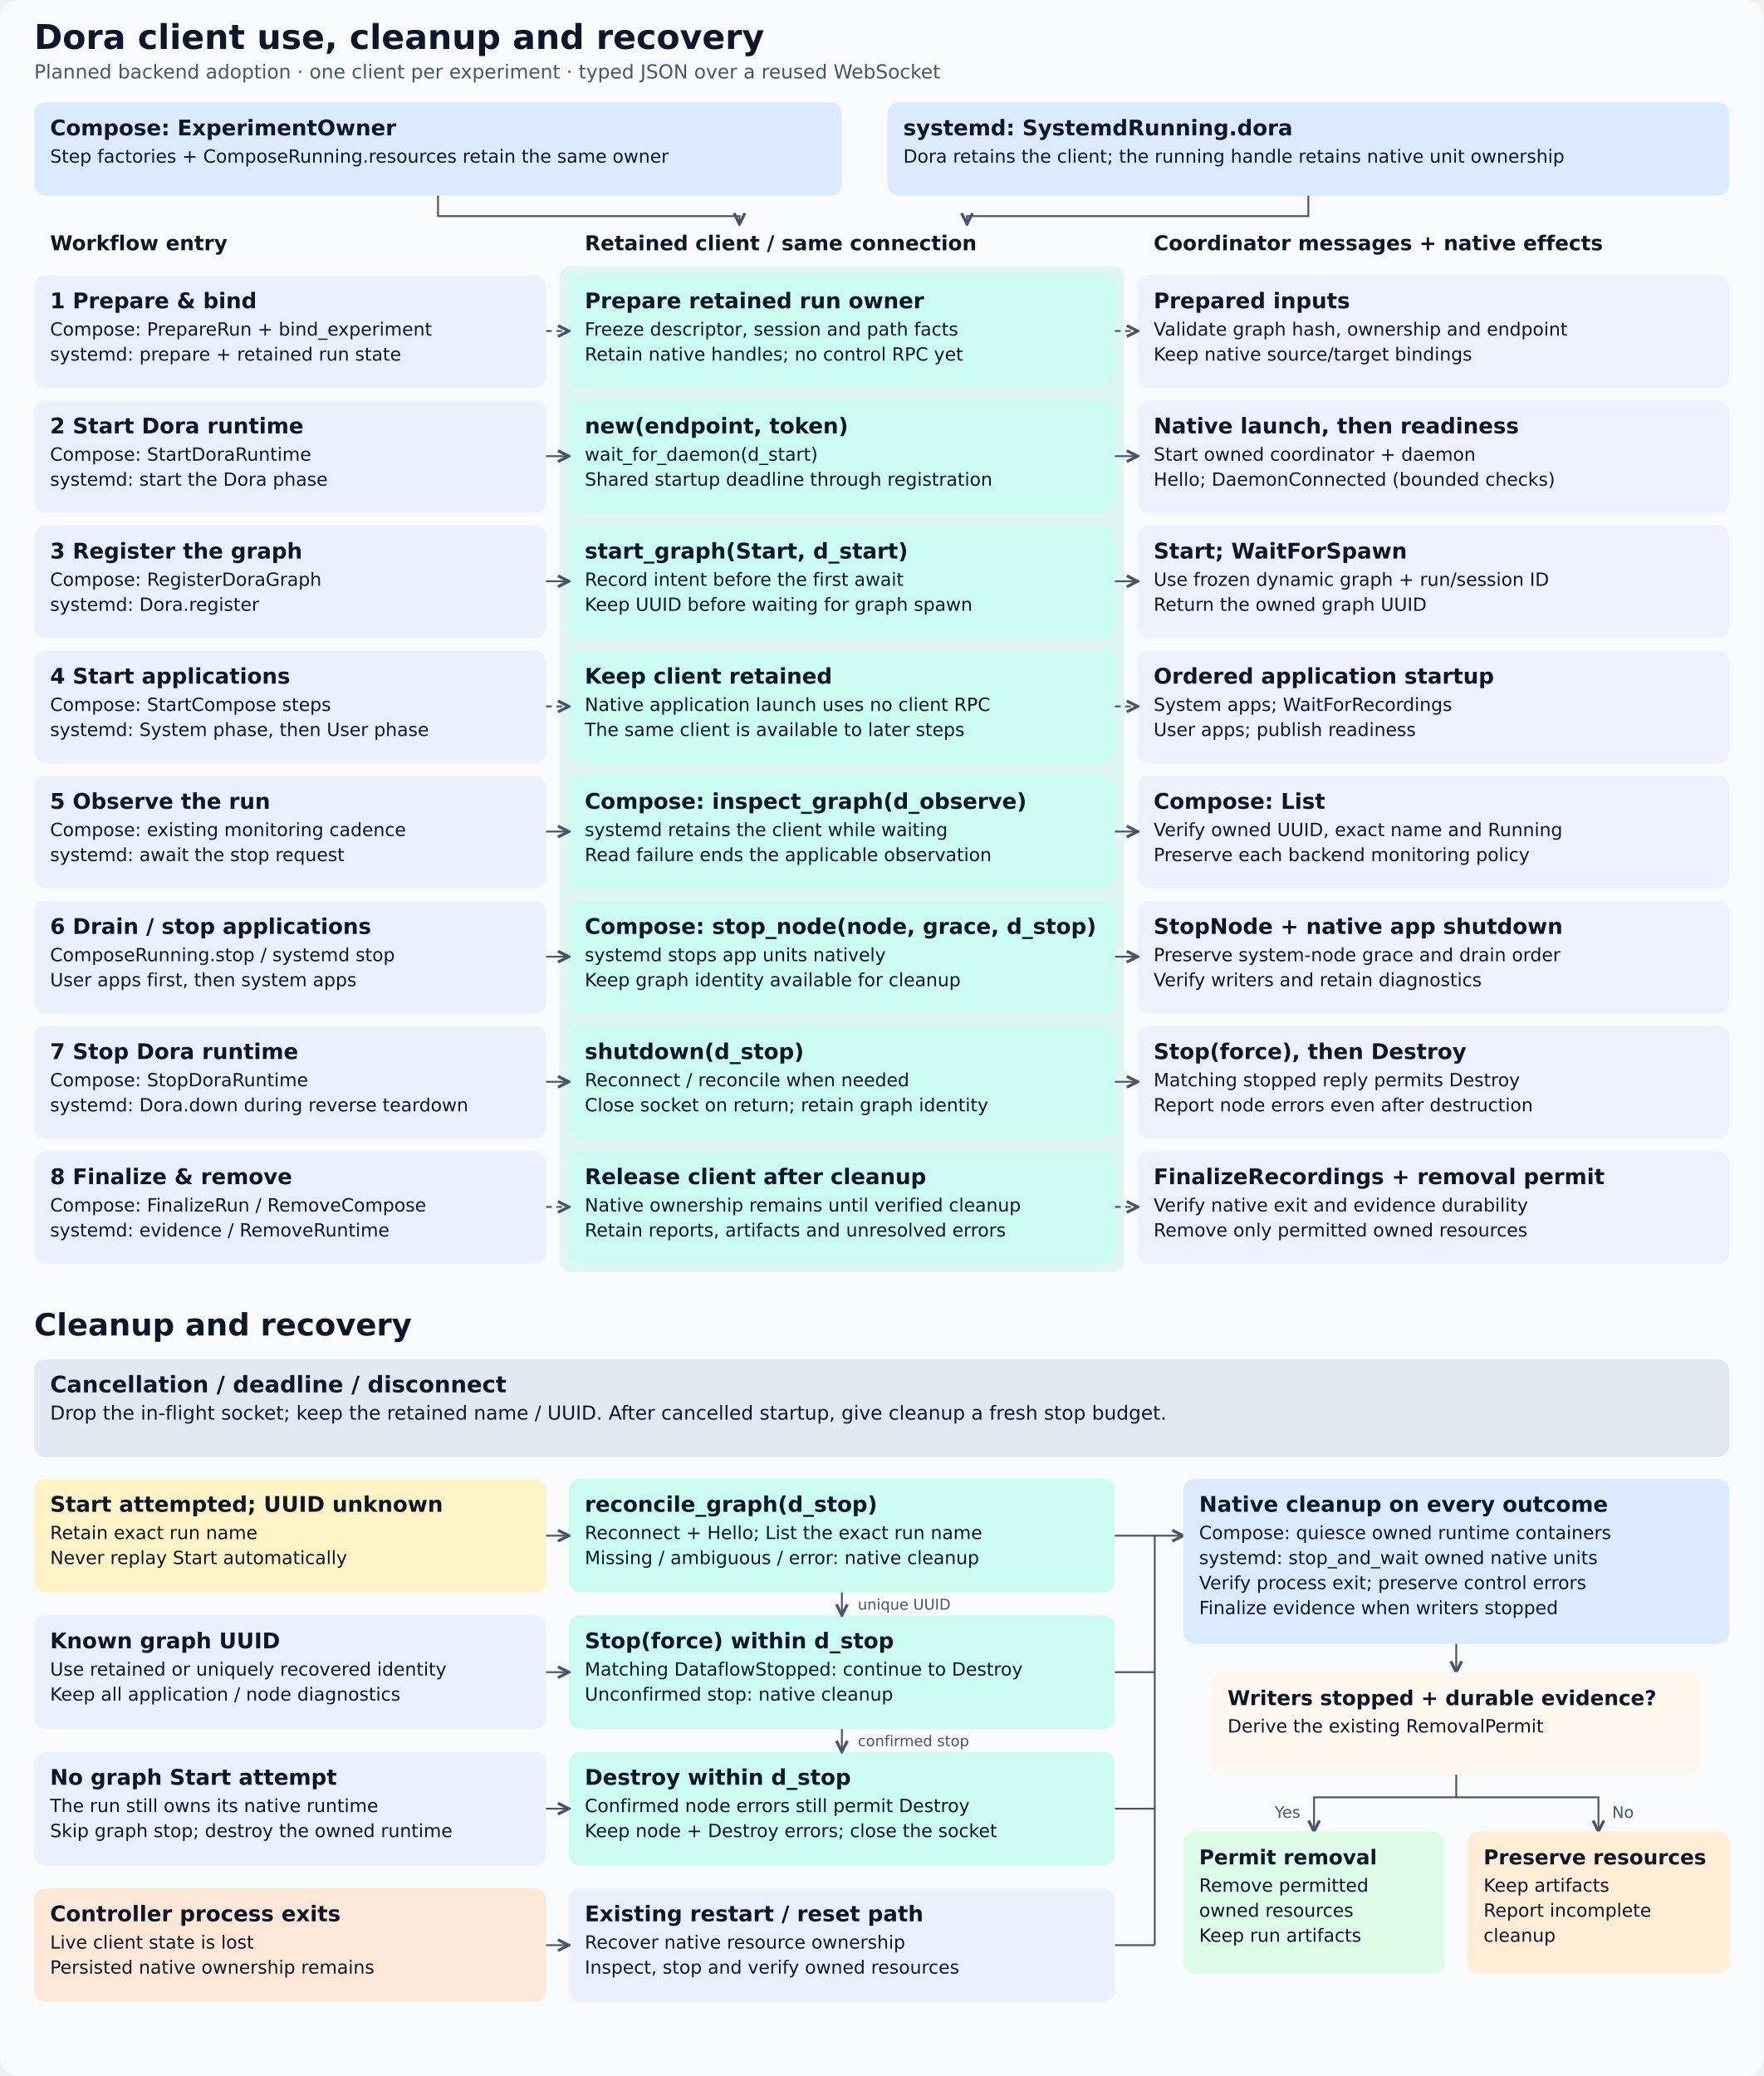
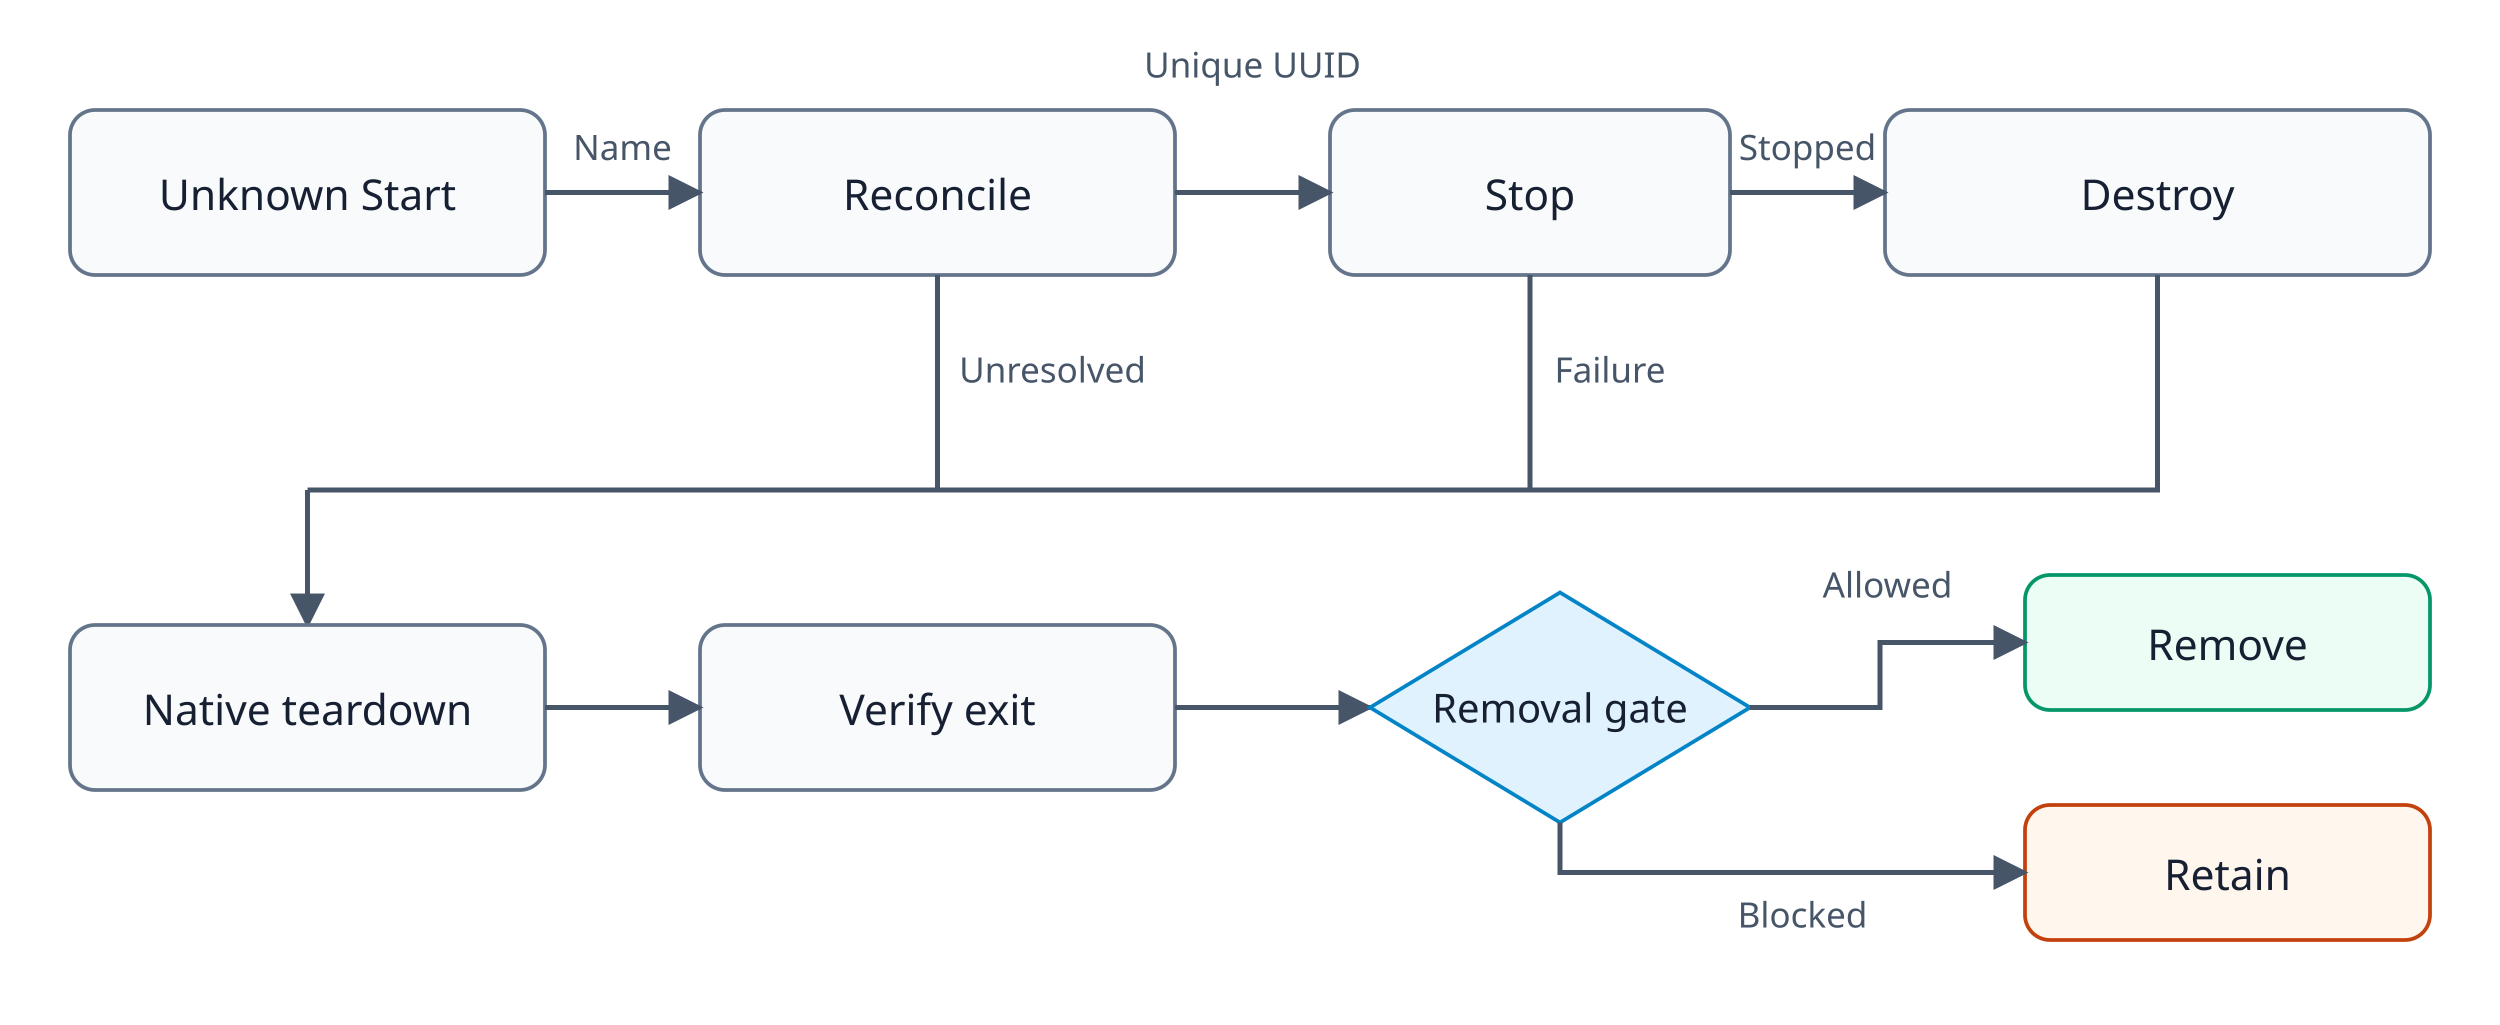
- <svg xmlns="http://www.w3.org/2000/svg" width="1550" height="1825" viewBox="0 0 1550 1825" role="img" aria-labelledby="title desc">
+ <svg xmlns="http://www.w3.org/2000/svg" width="1000" height="410" viewBox="0 0 1000 410" role="img" aria-labelledby="title desc">
  <defs>
-     <marker id="arrow" markerWidth="8" markerHeight="8" refX="7" refY="4" orient="auto">
-       <path d="M1 1L7 4L1 7" fill="none" stroke="#475569" stroke-width="1.6" />
+     <marker id="arrow" viewBox="0 0 10 10" refX="9" refY="5" markerWidth="7" markerHeight="7" orient="auto">
+       <path d="M 0 0 L 10 5 L 0 10 z" fill="#475569" />
    </marker>
+     <style>
+       text { font-family: system-ui, sans-serif; fill: #172033; font-size: 17px; text-anchor: middle; }
+       .node { fill: #f8fafc; stroke: #64748b; stroke-width: 1.5; }
+       .label { font-size: 14px; fill: #475569; }
+       .edge { fill: none; stroke: #475569; stroke-width: 2; marker-end: url(#arrow); }
+       .join { fill: none; stroke: #475569; stroke-width: 2; }
+     </style>
  </defs>
-   <rect width="1550" height="1825" rx="16" fill="#f8fafc" />
-   <text x="30" y="43" font-family="DejaVu Sans, sans-serif" font-size="30" fill="#0f172a" font-weight="600" text-anchor="start">Dora client use, cleanup and recovery</text>
-   <text x="30" y="69" font-family="DejaVu Sans, sans-serif" font-size="17" fill="#475569" font-weight="normal" text-anchor="start">Planned backend adoption · one client per experiment · typed JSON over a reused WebSocket</text>
-   <rect x="30" y="90" width="710" height="82" rx="10" fill="#dbeafe" />
-   <text x="44" y="119" font-family="DejaVu Sans, sans-serif" font-size="19" fill="#0f172a" font-weight="600" text-anchor="start">Compose: ExperimentOwner</text>
-   <text x="44" y="143" font-family="DejaVu Sans, sans-serif" font-size="16" fill="#0f172a" font-weight="normal" text-anchor="start">Step factories + ComposeRunning.resources retain the same owner</text>
-   <rect x="780" y="90" width="740" height="82" rx="10" fill="#dbeafe" />
-   <text x="794" y="119" font-family="DejaVu Sans, sans-serif" font-size="19" fill="#0f172a" font-weight="600" text-anchor="start">systemd: SystemdRunning.dora</text>
-   <text x="794" y="143" font-family="DejaVu Sans, sans-serif" font-size="16" fill="#0f172a" font-weight="normal" text-anchor="start">Dora retains the client; the running handle retains native unit ownership</text>
-   <path d="M385 172V190H650V197" fill="none" stroke="#475569" stroke-width="1.6" marker-end="url(#arrow)" />
-   <path d="M1150 172V190H850V197" fill="none" stroke="#475569" stroke-width="1.6" marker-end="url(#arrow)" />
-   <text x="44" y="220" font-family="DejaVu Sans, sans-serif" font-size="18" fill="#0f172a" font-weight="600" text-anchor="start">Workflow entry</text>
-   <text x="514" y="220" font-family="DejaVu Sans, sans-serif" font-size="18" fill="#0f172a" font-weight="600" text-anchor="start">Retained client / same connection</text>
-   <text x="1014" y="220" font-family="DejaVu Sans, sans-serif" font-size="18" fill="#0f172a" font-weight="600" text-anchor="start">Coordinator messages + native effects</text>
-   <rect x="492" y="234" width="496" height="884" rx="10" fill="#dff5ef" />
-   <rect x="30" y="242" width="450" height="99" rx="10" fill="#eaf1fc" />
-   <text x="44" y="271" font-family="DejaVu Sans, sans-serif" font-size="19" fill="#0f172a" font-weight="600" text-anchor="start">1  Prepare &amp; bind</text>
-   <text x="44" y="295" font-family="DejaVu Sans, sans-serif" font-size="16" fill="#0f172a" font-weight="normal" text-anchor="start">Compose: PrepareRun + bind_experiment</text>
-   <text x="44" y="317" font-family="DejaVu Sans, sans-serif" font-size="16" fill="#0f172a" font-weight="normal" text-anchor="start">systemd: prepare + retained run state</text>
-   <rect x="500" y="242" width="480" height="99" rx="10" fill="#ccfbf1" />
-   <text x="514" y="271" font-family="DejaVu Sans, sans-serif" font-size="19" fill="#0f172a" font-weight="600" text-anchor="start">Prepare retained run owner</text>
-   <text x="514" y="295" font-family="DejaVu Sans, sans-serif" font-size="16" fill="#0f172a" font-weight="normal" text-anchor="start">Freeze descriptor, session and path facts</text>
-   <text x="514" y="317" font-family="DejaVu Sans, sans-serif" font-size="16" fill="#0f172a" font-weight="normal" text-anchor="start">Retain native handles; no control RPC yet</text>
-   <rect x="1000" y="242" width="520" height="99" rx="10" fill="#eef0ff" />
-   <text x="1014" y="271" font-family="DejaVu Sans, sans-serif" font-size="19" fill="#0f172a" font-weight="600" text-anchor="start">Prepared inputs</text>
-   <text x="1014" y="295" font-family="DejaVu Sans, sans-serif" font-size="16" fill="#0f172a" font-weight="normal" text-anchor="start">Validate graph hash, ownership and endpoint</text>
-   <text x="1014" y="317" font-family="DejaVu Sans, sans-serif" font-size="16" fill="#0f172a" font-weight="normal" text-anchor="start">Keep native source/target bindings</text>
-   <path d="M480 291H500" fill="none" stroke="#475569" stroke-width="1.6" marker-end="url(#arrow)" stroke-dasharray="5 4" />
-   <path d="M980 291H1000" fill="none" stroke="#475569" stroke-width="1.6" marker-end="url(#arrow)" stroke-dasharray="5 4" />
-   <rect x="30" y="352" width="450" height="99" rx="10" fill="#eaf1fc" />
-   <text x="44" y="381" font-family="DejaVu Sans, sans-serif" font-size="19" fill="#0f172a" font-weight="600" text-anchor="start">2  Start Dora runtime</text>
-   <text x="44" y="405" font-family="DejaVu Sans, sans-serif" font-size="16" fill="#0f172a" font-weight="normal" text-anchor="start">Compose: StartDoraRuntime</text>
-   <text x="44" y="427" font-family="DejaVu Sans, sans-serif" font-size="16" fill="#0f172a" font-weight="normal" text-anchor="start">systemd: start the Dora phase</text>
-   <rect x="500" y="352" width="480" height="99" rx="10" fill="#ccfbf1" />
-   <text x="514" y="381" font-family="DejaVu Sans, sans-serif" font-size="19" fill="#0f172a" font-weight="600" text-anchor="start">new(endpoint, token)</text>
-   <text x="514" y="405" font-family="DejaVu Sans, sans-serif" font-size="16" fill="#0f172a" font-weight="normal" text-anchor="start">wait_for_daemon(d_start)</text>
-   <text x="514" y="427" font-family="DejaVu Sans, sans-serif" font-size="16" fill="#0f172a" font-weight="normal" text-anchor="start">Shared startup deadline through registration</text>
-   <rect x="1000" y="352" width="520" height="99" rx="10" fill="#eef0ff" />
-   <text x="1014" y="381" font-family="DejaVu Sans, sans-serif" font-size="19" fill="#0f172a" font-weight="600" text-anchor="start">Native launch, then readiness</text>
-   <text x="1014" y="405" font-family="DejaVu Sans, sans-serif" font-size="16" fill="#0f172a" font-weight="normal" text-anchor="start">Start owned coordinator + daemon</text>
-   <text x="1014" y="427" font-family="DejaVu Sans, sans-serif" font-size="16" fill="#0f172a" font-weight="normal" text-anchor="start">Hello; DaemonConnected (bounded checks)</text>
-   <path d="M480 401H500" fill="none" stroke="#475569" stroke-width="1.6" marker-end="url(#arrow)" />
-   <path d="M980 401H1000" fill="none" stroke="#475569" stroke-width="1.6" marker-end="url(#arrow)" />
-   <rect x="30" y="462" width="450" height="99" rx="10" fill="#eaf1fc" />
-   <text x="44" y="491" font-family="DejaVu Sans, sans-serif" font-size="19" fill="#0f172a" font-weight="600" text-anchor="start">3  Register the graph</text>
-   <text x="44" y="515" font-family="DejaVu Sans, sans-serif" font-size="16" fill="#0f172a" font-weight="normal" text-anchor="start">Compose: RegisterDoraGraph</text>
-   <text x="44" y="537" font-family="DejaVu Sans, sans-serif" font-size="16" fill="#0f172a" font-weight="normal" text-anchor="start">systemd: Dora.register</text>
-   <rect x="500" y="462" width="480" height="99" rx="10" fill="#ccfbf1" />
-   <text x="514" y="491" font-family="DejaVu Sans, sans-serif" font-size="19" fill="#0f172a" font-weight="600" text-anchor="start">start_graph(Start, d_start)</text>
-   <text x="514" y="515" font-family="DejaVu Sans, sans-serif" font-size="16" fill="#0f172a" font-weight="normal" text-anchor="start">Record intent before the first await</text>
-   <text x="514" y="537" font-family="DejaVu Sans, sans-serif" font-size="16" fill="#0f172a" font-weight="normal" text-anchor="start">Keep UUID before waiting for graph spawn</text>
-   <rect x="1000" y="462" width="520" height="99" rx="10" fill="#eef0ff" />
-   <text x="1014" y="491" font-family="DejaVu Sans, sans-serif" font-size="19" fill="#0f172a" font-weight="600" text-anchor="start">Start; WaitForSpawn</text>
-   <text x="1014" y="515" font-family="DejaVu Sans, sans-serif" font-size="16" fill="#0f172a" font-weight="normal" text-anchor="start">Use frozen dynamic graph + run/session ID</text>
-   <text x="1014" y="537" font-family="DejaVu Sans, sans-serif" font-size="16" fill="#0f172a" font-weight="normal" text-anchor="start">Return the owned graph UUID</text>
-   <path d="M480 511H500" fill="none" stroke="#475569" stroke-width="1.6" marker-end="url(#arrow)" />
-   <path d="M980 511H1000" fill="none" stroke="#475569" stroke-width="1.6" marker-end="url(#arrow)" />
-   <rect x="30" y="572" width="450" height="99" rx="10" fill="#eaf1fc" />
-   <text x="44" y="601" font-family="DejaVu Sans, sans-serif" font-size="19" fill="#0f172a" font-weight="600" text-anchor="start">4  Start applications</text>
-   <text x="44" y="625" font-family="DejaVu Sans, sans-serif" font-size="16" fill="#0f172a" font-weight="normal" text-anchor="start">Compose: StartCompose steps</text>
-   <text x="44" y="647" font-family="DejaVu Sans, sans-serif" font-size="16" fill="#0f172a" font-weight="normal" text-anchor="start">systemd: System phase, then User phase</text>
-   <rect x="500" y="572" width="480" height="99" rx="10" fill="#ccfbf1" />
-   <text x="514" y="601" font-family="DejaVu Sans, sans-serif" font-size="19" fill="#0f172a" font-weight="600" text-anchor="start">Keep client retained</text>
-   <text x="514" y="625" font-family="DejaVu Sans, sans-serif" font-size="16" fill="#0f172a" font-weight="normal" text-anchor="start">Native application launch uses no client RPC</text>
-   <text x="514" y="647" font-family="DejaVu Sans, sans-serif" font-size="16" fill="#0f172a" font-weight="normal" text-anchor="start">The same client is available to later steps</text>
-   <rect x="1000" y="572" width="520" height="99" rx="10" fill="#eef0ff" />
-   <text x="1014" y="601" font-family="DejaVu Sans, sans-serif" font-size="19" fill="#0f172a" font-weight="600" text-anchor="start">Ordered application startup</text>
-   <text x="1014" y="625" font-family="DejaVu Sans, sans-serif" font-size="16" fill="#0f172a" font-weight="normal" text-anchor="start">System apps; WaitForRecordings</text>
-   <text x="1014" y="647" font-family="DejaVu Sans, sans-serif" font-size="16" fill="#0f172a" font-weight="normal" text-anchor="start">User apps; publish readiness</text>
-   <path d="M480 621H500" fill="none" stroke="#475569" stroke-width="1.6" marker-end="url(#arrow)" stroke-dasharray="5 4" />
-   <path d="M980 621H1000" fill="none" stroke="#475569" stroke-width="1.6" marker-end="url(#arrow)" stroke-dasharray="5 4" />
-   <rect x="30" y="682" width="450" height="99" rx="10" fill="#eaf1fc" />
-   <text x="44" y="711" font-family="DejaVu Sans, sans-serif" font-size="19" fill="#0f172a" font-weight="600" text-anchor="start">5  Observe the run</text>
-   <text x="44" y="735" font-family="DejaVu Sans, sans-serif" font-size="16" fill="#0f172a" font-weight="normal" text-anchor="start">Compose: existing monitoring cadence</text>
-   <text x="44" y="757" font-family="DejaVu Sans, sans-serif" font-size="16" fill="#0f172a" font-weight="normal" text-anchor="start">systemd: await the stop request</text>
-   <rect x="500" y="682" width="480" height="99" rx="10" fill="#ccfbf1" />
-   <text x="514" y="711" font-family="DejaVu Sans, sans-serif" font-size="19" fill="#0f172a" font-weight="600" text-anchor="start">Compose: inspect_graph(d_observe)</text>
-   <text x="514" y="735" font-family="DejaVu Sans, sans-serif" font-size="16" fill="#0f172a" font-weight="normal" text-anchor="start">systemd retains the client while waiting</text>
-   <text x="514" y="757" font-family="DejaVu Sans, sans-serif" font-size="16" fill="#0f172a" font-weight="normal" text-anchor="start">Read failure ends the applicable observation</text>
-   <rect x="1000" y="682" width="520" height="99" rx="10" fill="#eef0ff" />
-   <text x="1014" y="711" font-family="DejaVu Sans, sans-serif" font-size="19" fill="#0f172a" font-weight="600" text-anchor="start">Compose: List</text>
-   <text x="1014" y="735" font-family="DejaVu Sans, sans-serif" font-size="16" fill="#0f172a" font-weight="normal" text-anchor="start">Verify owned UUID, exact name and Running</text>
-   <text x="1014" y="757" font-family="DejaVu Sans, sans-serif" font-size="16" fill="#0f172a" font-weight="normal" text-anchor="start">Preserve each backend monitoring policy</text>
-   <path d="M480 731H500" fill="none" stroke="#475569" stroke-width="1.6" marker-end="url(#arrow)" />
-   <path d="M980 731H1000" fill="none" stroke="#475569" stroke-width="1.6" marker-end="url(#arrow)" />
-   <rect x="30" y="792" width="450" height="99" rx="10" fill="#eaf1fc" />
-   <text x="44" y="821" font-family="DejaVu Sans, sans-serif" font-size="19" fill="#0f172a" font-weight="600" text-anchor="start">6  Drain / stop applications</text>
-   <text x="44" y="845" font-family="DejaVu Sans, sans-serif" font-size="16" fill="#0f172a" font-weight="normal" text-anchor="start">ComposeRunning.stop / systemd stop</text>
-   <text x="44" y="867" font-family="DejaVu Sans, sans-serif" font-size="16" fill="#0f172a" font-weight="normal" text-anchor="start">User apps first, then system apps</text>
-   <rect x="500" y="792" width="480" height="99" rx="10" fill="#ccfbf1" />
-   <text x="514" y="821" font-family="DejaVu Sans, sans-serif" font-size="19" fill="#0f172a" font-weight="600" text-anchor="start">Compose: stop_node(node, grace, d_stop)</text>
-   <text x="514" y="845" font-family="DejaVu Sans, sans-serif" font-size="16" fill="#0f172a" font-weight="normal" text-anchor="start">systemd stops app units natively</text>
-   <text x="514" y="867" font-family="DejaVu Sans, sans-serif" font-size="16" fill="#0f172a" font-weight="normal" text-anchor="start">Keep graph identity available for cleanup</text>
-   <rect x="1000" y="792" width="520" height="99" rx="10" fill="#eef0ff" />
-   <text x="1014" y="821" font-family="DejaVu Sans, sans-serif" font-size="19" fill="#0f172a" font-weight="600" text-anchor="start">StopNode + native app shutdown</text>
-   <text x="1014" y="845" font-family="DejaVu Sans, sans-serif" font-size="16" fill="#0f172a" font-weight="normal" text-anchor="start">Preserve system-node grace and drain order</text>
-   <text x="1014" y="867" font-family="DejaVu Sans, sans-serif" font-size="16" fill="#0f172a" font-weight="normal" text-anchor="start">Verify writers and retain diagnostics</text>
-   <path d="M480 841H500" fill="none" stroke="#475569" stroke-width="1.6" marker-end="url(#arrow)" />
-   <path d="M980 841H1000" fill="none" stroke="#475569" stroke-width="1.6" marker-end="url(#arrow)" />
-   <rect x="30" y="902" width="450" height="99" rx="10" fill="#eaf1fc" />
-   <text x="44" y="931" font-family="DejaVu Sans, sans-serif" font-size="19" fill="#0f172a" font-weight="600" text-anchor="start">7  Stop Dora runtime</text>
-   <text x="44" y="955" font-family="DejaVu Sans, sans-serif" font-size="16" fill="#0f172a" font-weight="normal" text-anchor="start">Compose: StopDoraRuntime</text>
-   <text x="44" y="977" font-family="DejaVu Sans, sans-serif" font-size="16" fill="#0f172a" font-weight="normal" text-anchor="start">systemd: Dora.down during reverse teardown</text>
-   <rect x="500" y="902" width="480" height="99" rx="10" fill="#ccfbf1" />
-   <text x="514" y="931" font-family="DejaVu Sans, sans-serif" font-size="19" fill="#0f172a" font-weight="600" text-anchor="start">shutdown(d_stop)</text>
-   <text x="514" y="955" font-family="DejaVu Sans, sans-serif" font-size="16" fill="#0f172a" font-weight="normal" text-anchor="start">Reconnect / reconcile when needed</text>
-   <text x="514" y="977" font-family="DejaVu Sans, sans-serif" font-size="16" fill="#0f172a" font-weight="normal" text-anchor="start">Close socket on return; retain graph identity</text>
-   <rect x="1000" y="902" width="520" height="99" rx="10" fill="#eef0ff" />
-   <text x="1014" y="931" font-family="DejaVu Sans, sans-serif" font-size="19" fill="#0f172a" font-weight="600" text-anchor="start">Stop(force), then Destroy</text>
-   <text x="1014" y="955" font-family="DejaVu Sans, sans-serif" font-size="16" fill="#0f172a" font-weight="normal" text-anchor="start">Matching stopped reply permits Destroy</text>
-   <text x="1014" y="977" font-family="DejaVu Sans, sans-serif" font-size="16" fill="#0f172a" font-weight="normal" text-anchor="start">Report node errors even after destruction</text>
-   <path d="M480 951H500" fill="none" stroke="#475569" stroke-width="1.6" marker-end="url(#arrow)" />
-   <path d="M980 951H1000" fill="none" stroke="#475569" stroke-width="1.6" marker-end="url(#arrow)" />
-   <rect x="30" y="1012" width="450" height="99" rx="10" fill="#eaf1fc" />
-   <text x="44" y="1041" font-family="DejaVu Sans, sans-serif" font-size="19" fill="#0f172a" font-weight="600" text-anchor="start">8  Finalize &amp; remove</text>
-   <text x="44" y="1065" font-family="DejaVu Sans, sans-serif" font-size="16" fill="#0f172a" font-weight="normal" text-anchor="start">Compose: FinalizeRun / RemoveCompose</text>
-   <text x="44" y="1087" font-family="DejaVu Sans, sans-serif" font-size="16" fill="#0f172a" font-weight="normal" text-anchor="start">systemd: evidence / RemoveRuntime</text>
-   <rect x="500" y="1012" width="480" height="99" rx="10" fill="#ccfbf1" />
-   <text x="514" y="1041" font-family="DejaVu Sans, sans-serif" font-size="19" fill="#0f172a" font-weight="600" text-anchor="start">Release client after cleanup</text>
-   <text x="514" y="1065" font-family="DejaVu Sans, sans-serif" font-size="16" fill="#0f172a" font-weight="normal" text-anchor="start">Native ownership remains until verified cleanup</text>
-   <text x="514" y="1087" font-family="DejaVu Sans, sans-serif" font-size="16" fill="#0f172a" font-weight="normal" text-anchor="start">Retain reports, artifacts and unresolved errors</text>
-   <rect x="1000" y="1012" width="520" height="99" rx="10" fill="#eef0ff" />
-   <text x="1014" y="1041" font-family="DejaVu Sans, sans-serif" font-size="19" fill="#0f172a" font-weight="600" text-anchor="start">FinalizeRecordings + removal permit</text>
-   <text x="1014" y="1065" font-family="DejaVu Sans, sans-serif" font-size="16" fill="#0f172a" font-weight="normal" text-anchor="start">Verify native exit and evidence durability</text>
-   <text x="1014" y="1087" font-family="DejaVu Sans, sans-serif" font-size="16" fill="#0f172a" font-weight="normal" text-anchor="start">Remove only permitted owned resources</text>
-   <path d="M480 1061H500" fill="none" stroke="#475569" stroke-width="1.6" marker-end="url(#arrow)" stroke-dasharray="5 4" />
-   <path d="M980 1061H1000" fill="none" stroke="#475569" stroke-width="1.6" marker-end="url(#arrow)" stroke-dasharray="5 4" />
-   <text x="30" y="1174" font-family="DejaVu Sans, sans-serif" font-size="27" fill="#0f172a" font-weight="600" text-anchor="start">Cleanup and recovery</text>
-   <rect x="30" y="1195" width="1490" height="86" rx="10" fill="#e2e8f0" />
-   <text x="44" y="1224" font-family="DejaVu Sans, sans-serif" font-size="20" fill="#0f172a" font-weight="600" text-anchor="start">Cancellation / deadline / disconnect</text>
-   <text x="44" y="1248" font-family="DejaVu Sans, sans-serif" font-size="17" fill="#0f172a" font-weight="normal" text-anchor="start">Drop the in-flight socket; keep the retained name / UUID. After cancelled startup, give cleanup a fresh stop budget.</text>
-   <rect x="30" y="1300" width="450" height="100" rx="10" fill="#fef3c7" />
-   <text x="44" y="1329" font-family="DejaVu Sans, sans-serif" font-size="19" fill="#0f172a" font-weight="600" text-anchor="start">Start attempted; UUID unknown</text>
-   <text x="44" y="1353" font-family="DejaVu Sans, sans-serif" font-size="16" fill="#0f172a" font-weight="normal" text-anchor="start">Retain exact run name</text>
-   <text x="44" y="1375" font-family="DejaVu Sans, sans-serif" font-size="16" fill="#0f172a" font-weight="normal" text-anchor="start">Never replay Start automatically</text>
-   <rect x="500" y="1300" width="480" height="100" rx="10" fill="#ccfbf1" />
-   <text x="514" y="1329" font-family="DejaVu Sans, sans-serif" font-size="19" fill="#0f172a" font-weight="600" text-anchor="start">reconcile_graph(d_stop)</text>
-   <text x="514" y="1353" font-family="DejaVu Sans, sans-serif" font-size="16" fill="#0f172a" font-weight="normal" text-anchor="start">Reconnect + Hello; List the exact run name</text>
-   <text x="514" y="1375" font-family="DejaVu Sans, sans-serif" font-size="16" fill="#0f172a" font-weight="normal" text-anchor="start">Missing / ambiguous / error: native cleanup</text>
-   <rect x="30" y="1420" width="450" height="100" rx="10" fill="#eaf1fc" />
-   <text x="44" y="1449" font-family="DejaVu Sans, sans-serif" font-size="19" fill="#0f172a" font-weight="600" text-anchor="start">Known graph UUID</text>
-   <text x="44" y="1473" font-family="DejaVu Sans, sans-serif" font-size="16" fill="#0f172a" font-weight="normal" text-anchor="start">Use retained or uniquely recovered identity</text>
-   <text x="44" y="1495" font-family="DejaVu Sans, sans-serif" font-size="16" fill="#0f172a" font-weight="normal" text-anchor="start">Keep all application / node diagnostics</text>
-   <rect x="500" y="1420" width="480" height="100" rx="10" fill="#ccfbf1" />
-   <text x="514" y="1449" font-family="DejaVu Sans, sans-serif" font-size="19" fill="#0f172a" font-weight="600" text-anchor="start">Stop(force) within d_stop</text>
-   <text x="514" y="1473" font-family="DejaVu Sans, sans-serif" font-size="16" fill="#0f172a" font-weight="normal" text-anchor="start">Matching DataflowStopped: continue to Destroy</text>
-   <text x="514" y="1495" font-family="DejaVu Sans, sans-serif" font-size="16" fill="#0f172a" font-weight="normal" text-anchor="start">Unconfirmed stop: native cleanup</text>
-   <rect x="30" y="1540" width="450" height="100" rx="10" fill="#eaf1fc" />
-   <text x="44" y="1569" font-family="DejaVu Sans, sans-serif" font-size="19" fill="#0f172a" font-weight="600" text-anchor="start">No graph Start attempt</text>
-   <text x="44" y="1593" font-family="DejaVu Sans, sans-serif" font-size="16" fill="#0f172a" font-weight="normal" text-anchor="start">The run still owns its native runtime</text>
-   <text x="44" y="1615" font-family="DejaVu Sans, sans-serif" font-size="16" fill="#0f172a" font-weight="normal" text-anchor="start">Skip graph stop; destroy the owned runtime</text>
-   <rect x="500" y="1540" width="480" height="100" rx="10" fill="#ccfbf1" />
-   <text x="514" y="1569" font-family="DejaVu Sans, sans-serif" font-size="19" fill="#0f172a" font-weight="600" text-anchor="start">Destroy within d_stop</text>
-   <text x="514" y="1593" font-family="DejaVu Sans, sans-serif" font-size="16" fill="#0f172a" font-weight="normal" text-anchor="start">Confirmed node errors still permit Destroy</text>
-   <text x="514" y="1615" font-family="DejaVu Sans, sans-serif" font-size="16" fill="#0f172a" font-weight="normal" text-anchor="start">Keep node + Destroy errors; close the socket</text>
-   <rect x="30" y="1660" width="450" height="100" rx="10" fill="#fde8d8" />
-   <text x="44" y="1689" font-family="DejaVu Sans, sans-serif" font-size="19" fill="#0f172a" font-weight="600" text-anchor="start">Controller process exits</text>
-   <text x="44" y="1713" font-family="DejaVu Sans, sans-serif" font-size="16" fill="#0f172a" font-weight="normal" text-anchor="start">Live client state is lost</text>
-   <text x="44" y="1735" font-family="DejaVu Sans, sans-serif" font-size="16" fill="#0f172a" font-weight="normal" text-anchor="start">Persisted native ownership remains</text>
-   <rect x="500" y="1660" width="480" height="100" rx="10" fill="#eaf1fc" />
-   <text x="514" y="1689" font-family="DejaVu Sans, sans-serif" font-size="19" fill="#0f172a" font-weight="600" text-anchor="start">Existing restart / reset path</text>
-   <text x="514" y="1713" font-family="DejaVu Sans, sans-serif" font-size="16" fill="#0f172a" font-weight="normal" text-anchor="start">Recover native resource ownership</text>
-   <text x="514" y="1735" font-family="DejaVu Sans, sans-serif" font-size="16" fill="#0f172a" font-weight="normal" text-anchor="start">Inspect, stop and verify owned resources</text>
-   <path d="M480 1350H500" fill="none" stroke="#475569" stroke-width="1.6" marker-end="url(#arrow)" />
-   <path d="M980 1350H1015" fill="none" stroke="#475569" stroke-width="1.6" />
-   <path d="M480 1470H500" fill="none" stroke="#475569" stroke-width="1.6" marker-end="url(#arrow)" />
-   <path d="M980 1470H1015" fill="none" stroke="#475569" stroke-width="1.6" />
-   <path d="M480 1590H500" fill="none" stroke="#475569" stroke-width="1.6" marker-end="url(#arrow)" />
-   <path d="M980 1590H1015" fill="none" stroke="#475569" stroke-width="1.6" />
-   <path d="M480 1710H500" fill="none" stroke="#475569" stroke-width="1.6" marker-end="url(#arrow)" />
-   <path d="M980 1710H1015" fill="none" stroke="#475569" stroke-width="1.6" />
-   <path d="M740 1400V1420" fill="none" stroke="#475569" stroke-width="1.6" marker-end="url(#arrow)" />
-   <text x="754" y="1415" font-family="DejaVu Sans, sans-serif" font-size="13" fill="#475569" font-weight="normal" text-anchor="start">unique UUID</text>
-   <path d="M740 1520V1540" fill="none" stroke="#475569" stroke-width="1.6" marker-end="url(#arrow)" />
-   <text x="754" y="1535" font-family="DejaVu Sans, sans-serif" font-size="13" fill="#475569" font-weight="normal" text-anchor="start">confirmed stop</text>
-   <path d="M1015 1710V1350H1040" fill="none" stroke="#475569" stroke-width="1.6" marker-end="url(#arrow)" />
-   <rect x="1040" y="1300" width="480" height="145" rx="10" fill="#dbeafe" />
-   <text x="1054" y="1329" font-family="DejaVu Sans, sans-serif" font-size="19" fill="#0f172a" font-weight="600" text-anchor="start">Native cleanup on every outcome</text>
-   <text x="1054" y="1353" font-family="DejaVu Sans, sans-serif" font-size="16" fill="#0f172a" font-weight="normal" text-anchor="start">Compose: quiesce owned runtime containers</text>
-   <text x="1054" y="1375" font-family="DejaVu Sans, sans-serif" font-size="16" fill="#0f172a" font-weight="normal" text-anchor="start">systemd: stop_and_wait owned native units</text>
-   <text x="1054" y="1397" font-family="DejaVu Sans, sans-serif" font-size="16" fill="#0f172a" font-weight="normal" text-anchor="start">Verify process exit; preserve control errors</text>
-   <text x="1054" y="1419" font-family="DejaVu Sans, sans-serif" font-size="16" fill="#0f172a" font-weight="normal" text-anchor="start">Finalize evidence when writers stopped</text>
-   <path d="M1280 1445V1470" fill="none" stroke="#475569" stroke-width="1.6" marker-end="url(#arrow)" />
-   <rect x="1065" y="1470" width="430" height="90" rx="10" fill="#fff7ed" />
-   <text x="1079" y="1499" font-family="DejaVu Sans, sans-serif" font-size="18" fill="#0f172a" font-weight="600" text-anchor="start">Writers stopped + durable evidence?</text>
-   <text x="1079" y="1523" font-family="DejaVu Sans, sans-serif" font-size="16" fill="#0f172a" font-weight="normal" text-anchor="start">Derive the existing RemovalPermit</text>
-   <path d="M1280 1560V1580H1155V1610" fill="none" stroke="#475569" stroke-width="1.6" marker-end="url(#arrow)" />
-   <path d="M1280 1580H1405V1610" fill="none" stroke="#475569" stroke-width="1.6" marker-end="url(#arrow)" />
-   <text x="1143" y="1598" font-family="DejaVu Sans, sans-serif" font-size="14" fill="#475569" font-weight="normal" text-anchor="end">Yes</text>
-   <text x="1417" y="1598" font-family="DejaVu Sans, sans-serif" font-size="14" fill="#475569" font-weight="normal" text-anchor="start">No</text>
-   <rect x="1040" y="1610" width="230" height="125" rx="10" fill="#dcfce7" />
-   <text x="1054" y="1639" font-family="DejaVu Sans, sans-serif" font-size="18" fill="#0f172a" font-weight="600" text-anchor="start">Permit removal</text>
-   <text x="1054" y="1663" font-family="DejaVu Sans, sans-serif" font-size="16" fill="#0f172a" font-weight="normal" text-anchor="start">Remove permitted</text>
-   <text x="1054" y="1685" font-family="DejaVu Sans, sans-serif" font-size="16" fill="#0f172a" font-weight="normal" text-anchor="start">owned resources</text>
-   <text x="1054" y="1707" font-family="DejaVu Sans, sans-serif" font-size="16" fill="#0f172a" font-weight="normal" text-anchor="start">Keep run artifacts</text>
-   <rect x="1290" y="1610" width="230" height="125" rx="10" fill="#ffedd5" />
-   <text x="1304" y="1639" font-family="DejaVu Sans, sans-serif" font-size="18" fill="#0f172a" font-weight="600" text-anchor="start">Preserve resources</text>
-   <text x="1304" y="1663" font-family="DejaVu Sans, sans-serif" font-size="16" fill="#0f172a" font-weight="normal" text-anchor="start">Keep artifacts</text>
-   <text x="1304" y="1685" font-family="DejaVu Sans, sans-serif" font-size="16" fill="#0f172a" font-weight="normal" text-anchor="start">Report incomplete</text>
-   <text x="1304" y="1707" font-family="DejaVu Sans, sans-serif" font-size="16" fill="#0f172a" font-weight="normal" text-anchor="start">cleanup</text>
+   <rect width="1000" height="410" fill="#fff" />
+   <rect class="node" x="28" y="44" width="190" height="66" rx="10" />
+   <text x="123" y="84">Unknown Start</text>
+   <rect class="node" x="280" y="44" width="190" height="66" rx="10" />
+   <text x="375" y="84">Reconcile</text>
+   <rect class="node" x="532" y="44" width="160" height="66" rx="10" />
+   <text x="612" y="84">Stop</text>
+   <rect class="node" x="754" y="44" width="218" height="66" rx="10" />
+   <text x="863" y="84">Destroy</text>
+   <path class="edge" d="M218 77 H280" />
+   <text class="label" x="249" y="64">Name</text>
+   <path class="edge" d="M470 77 H532" />
+   <text class="label" x="501" y="31">Unique UUID</text>
+   <path class="edge" d="M692 77 H754" />
+   <text class="label" x="723" y="64">Stopped</text>
+   <path class="join" d="M375 110 V196 M612 110 V196 M863 110 V196 H123" />
+   <text class="label" x="421" y="153">Unresolved</text>
+   <text class="label" x="644" y="153">Failure</text>
+   <path class="edge" d="M123 196 V250" />
+   <rect class="node" x="28" y="250" width="190" height="66" rx="10" />
+   <text x="123" y="290">Native teardown</text>
+   <rect class="node" x="280" y="250" width="190" height="66" rx="10" />
+   <text x="375" y="290">Verify exit</text>
+   <path class="edge" d="M218 283 H280" />
+   <path class="edge" d="M470 283 H548" />
+   <path d="M624 237 L700 283 L624 329 L548 283 Z" fill="#e0f2fe" stroke="#0284c7" stroke-width="1.5" />
+   <text x="624" y="289" style="font-size:16px">Removal gate</text>
+   <rect x="810" y="230" width="162" height="54" rx="10" fill="#ecfdf5" stroke="#059669" stroke-width="1.5" />
+   <text x="891" y="264">Remove</text>
+   <rect x="810" y="322" width="162" height="54" rx="10" fill="#fff7ed" stroke="#c2410c" stroke-width="1.5" />
+   <text x="891" y="356">Retain</text>
+   <path class="edge" d="M700 283 H752 V257 H810" />
+   <text class="label" x="755" y="239">Allowed</text>
+   <path class="edge" d="M624 329 V349 H810" />
+   <text class="label" x="721" y="371">Blocked</text>
</svg>
